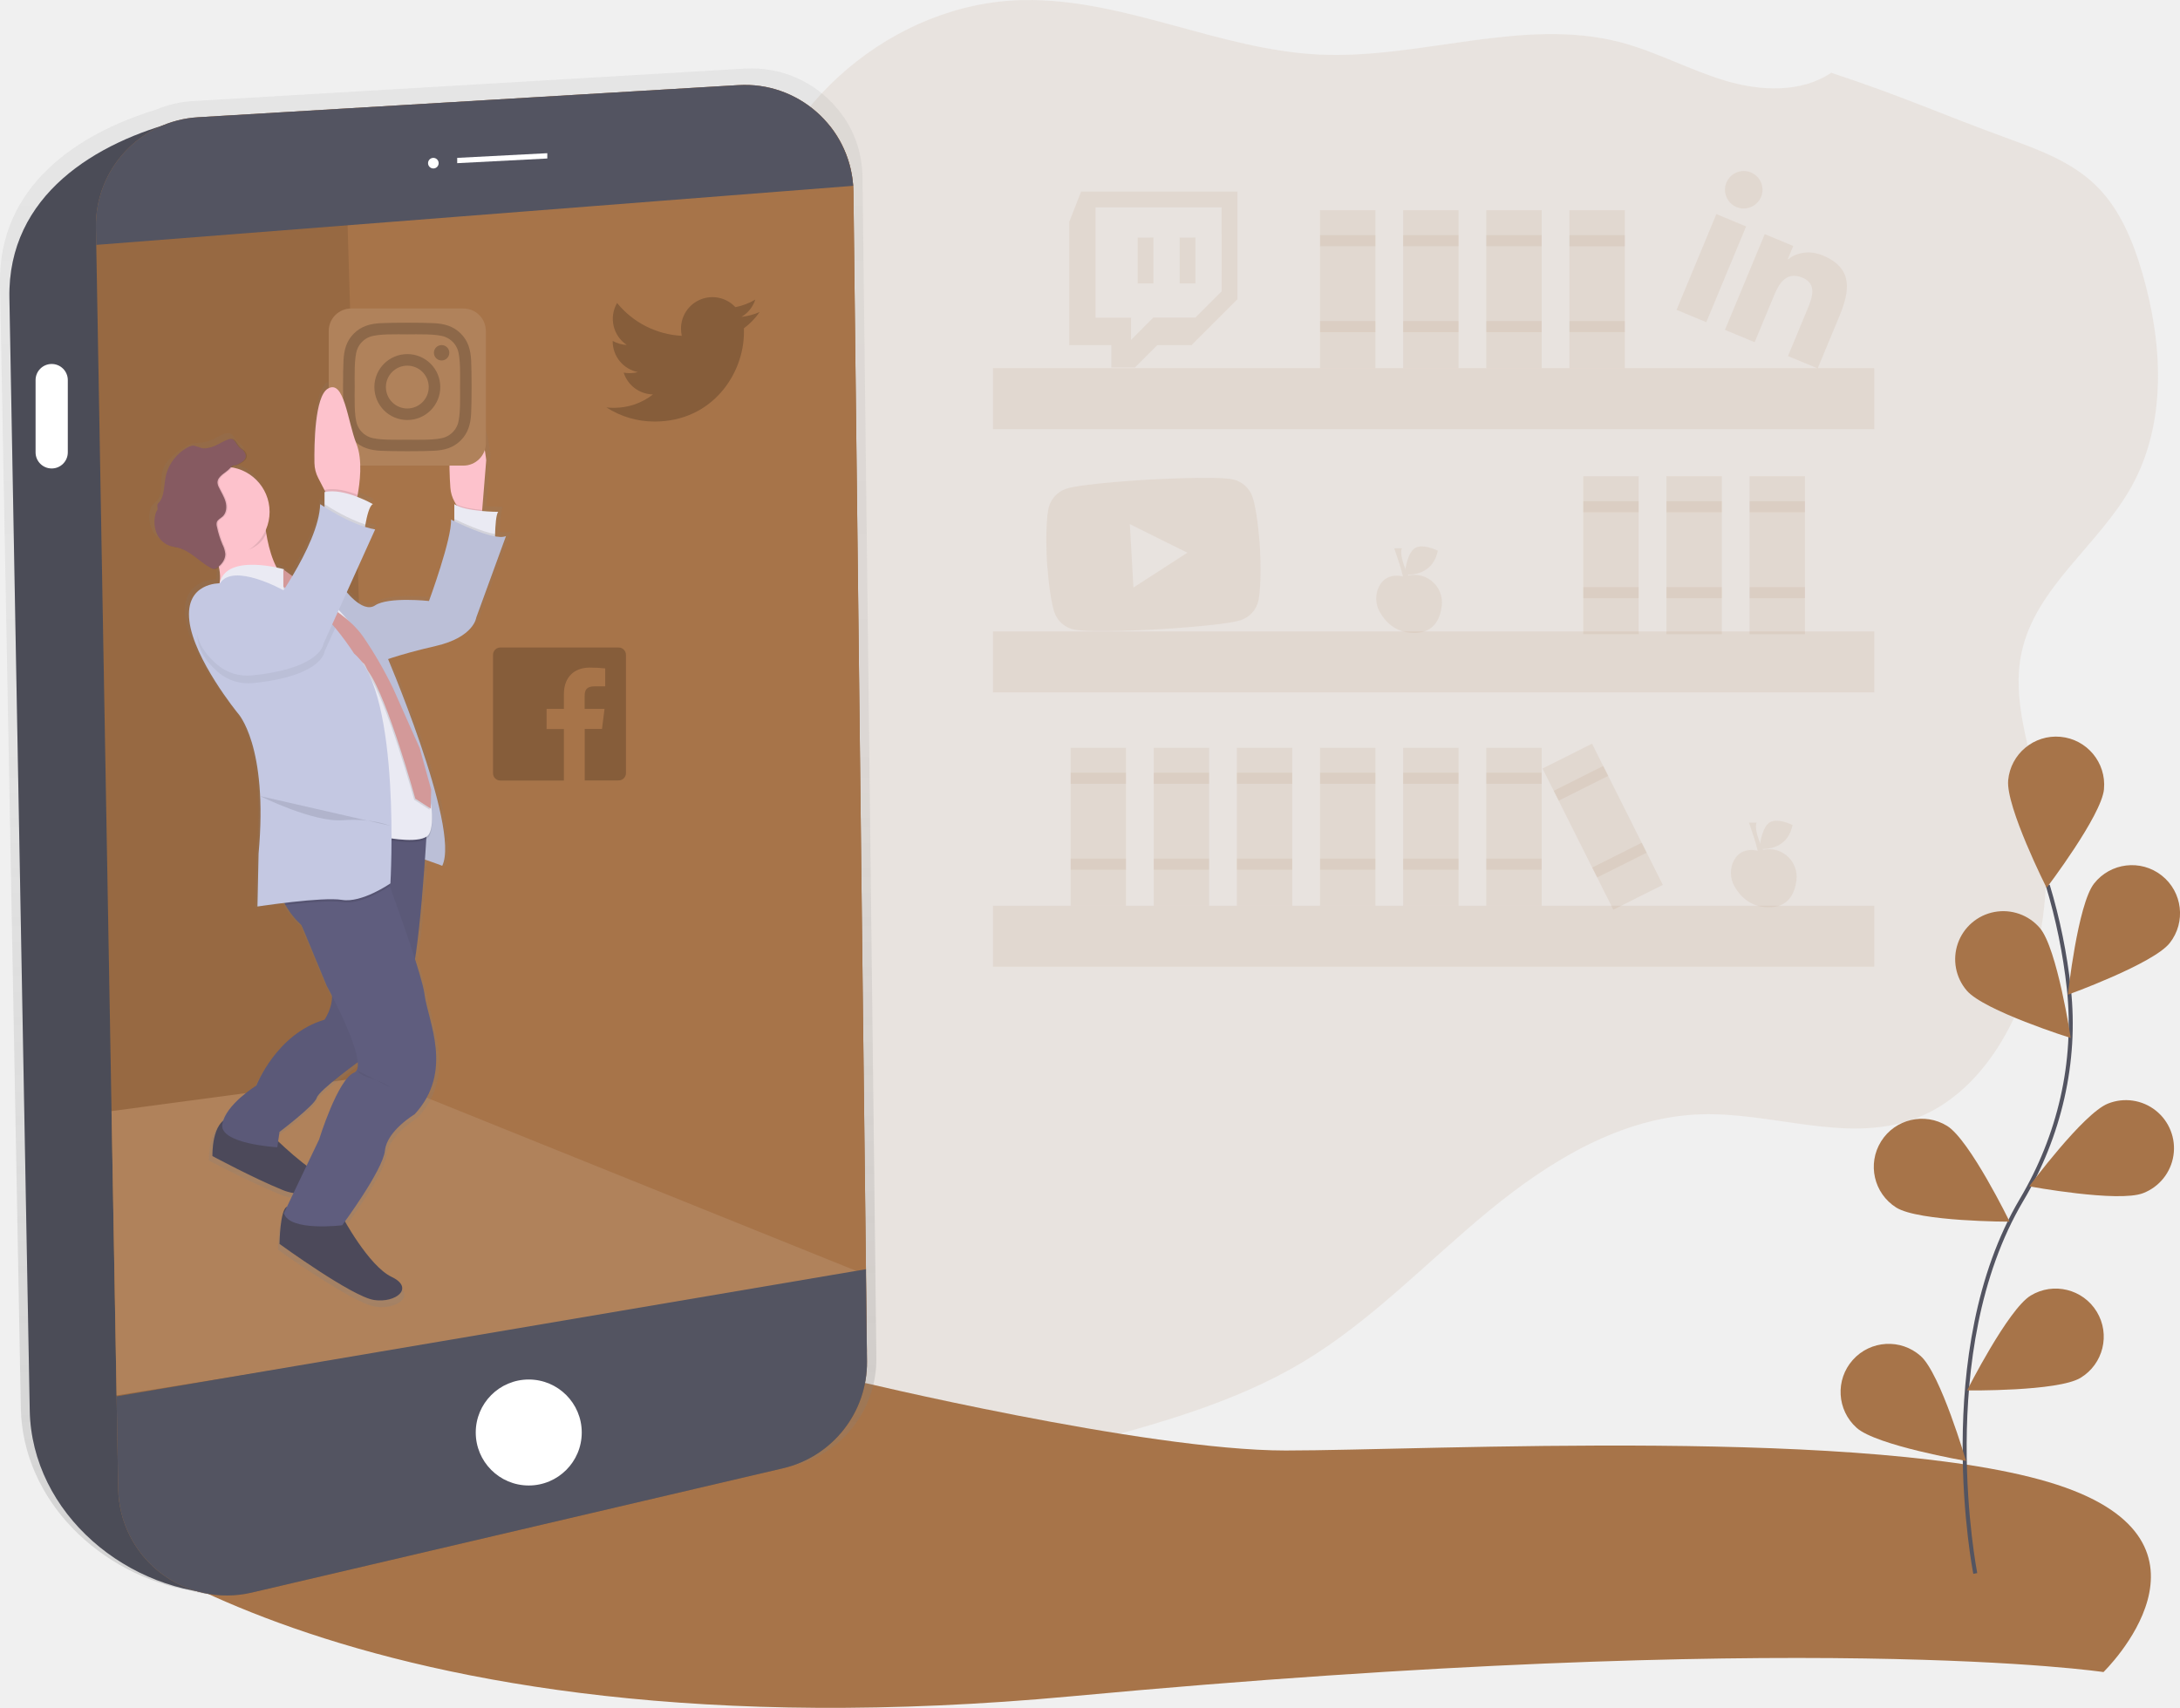
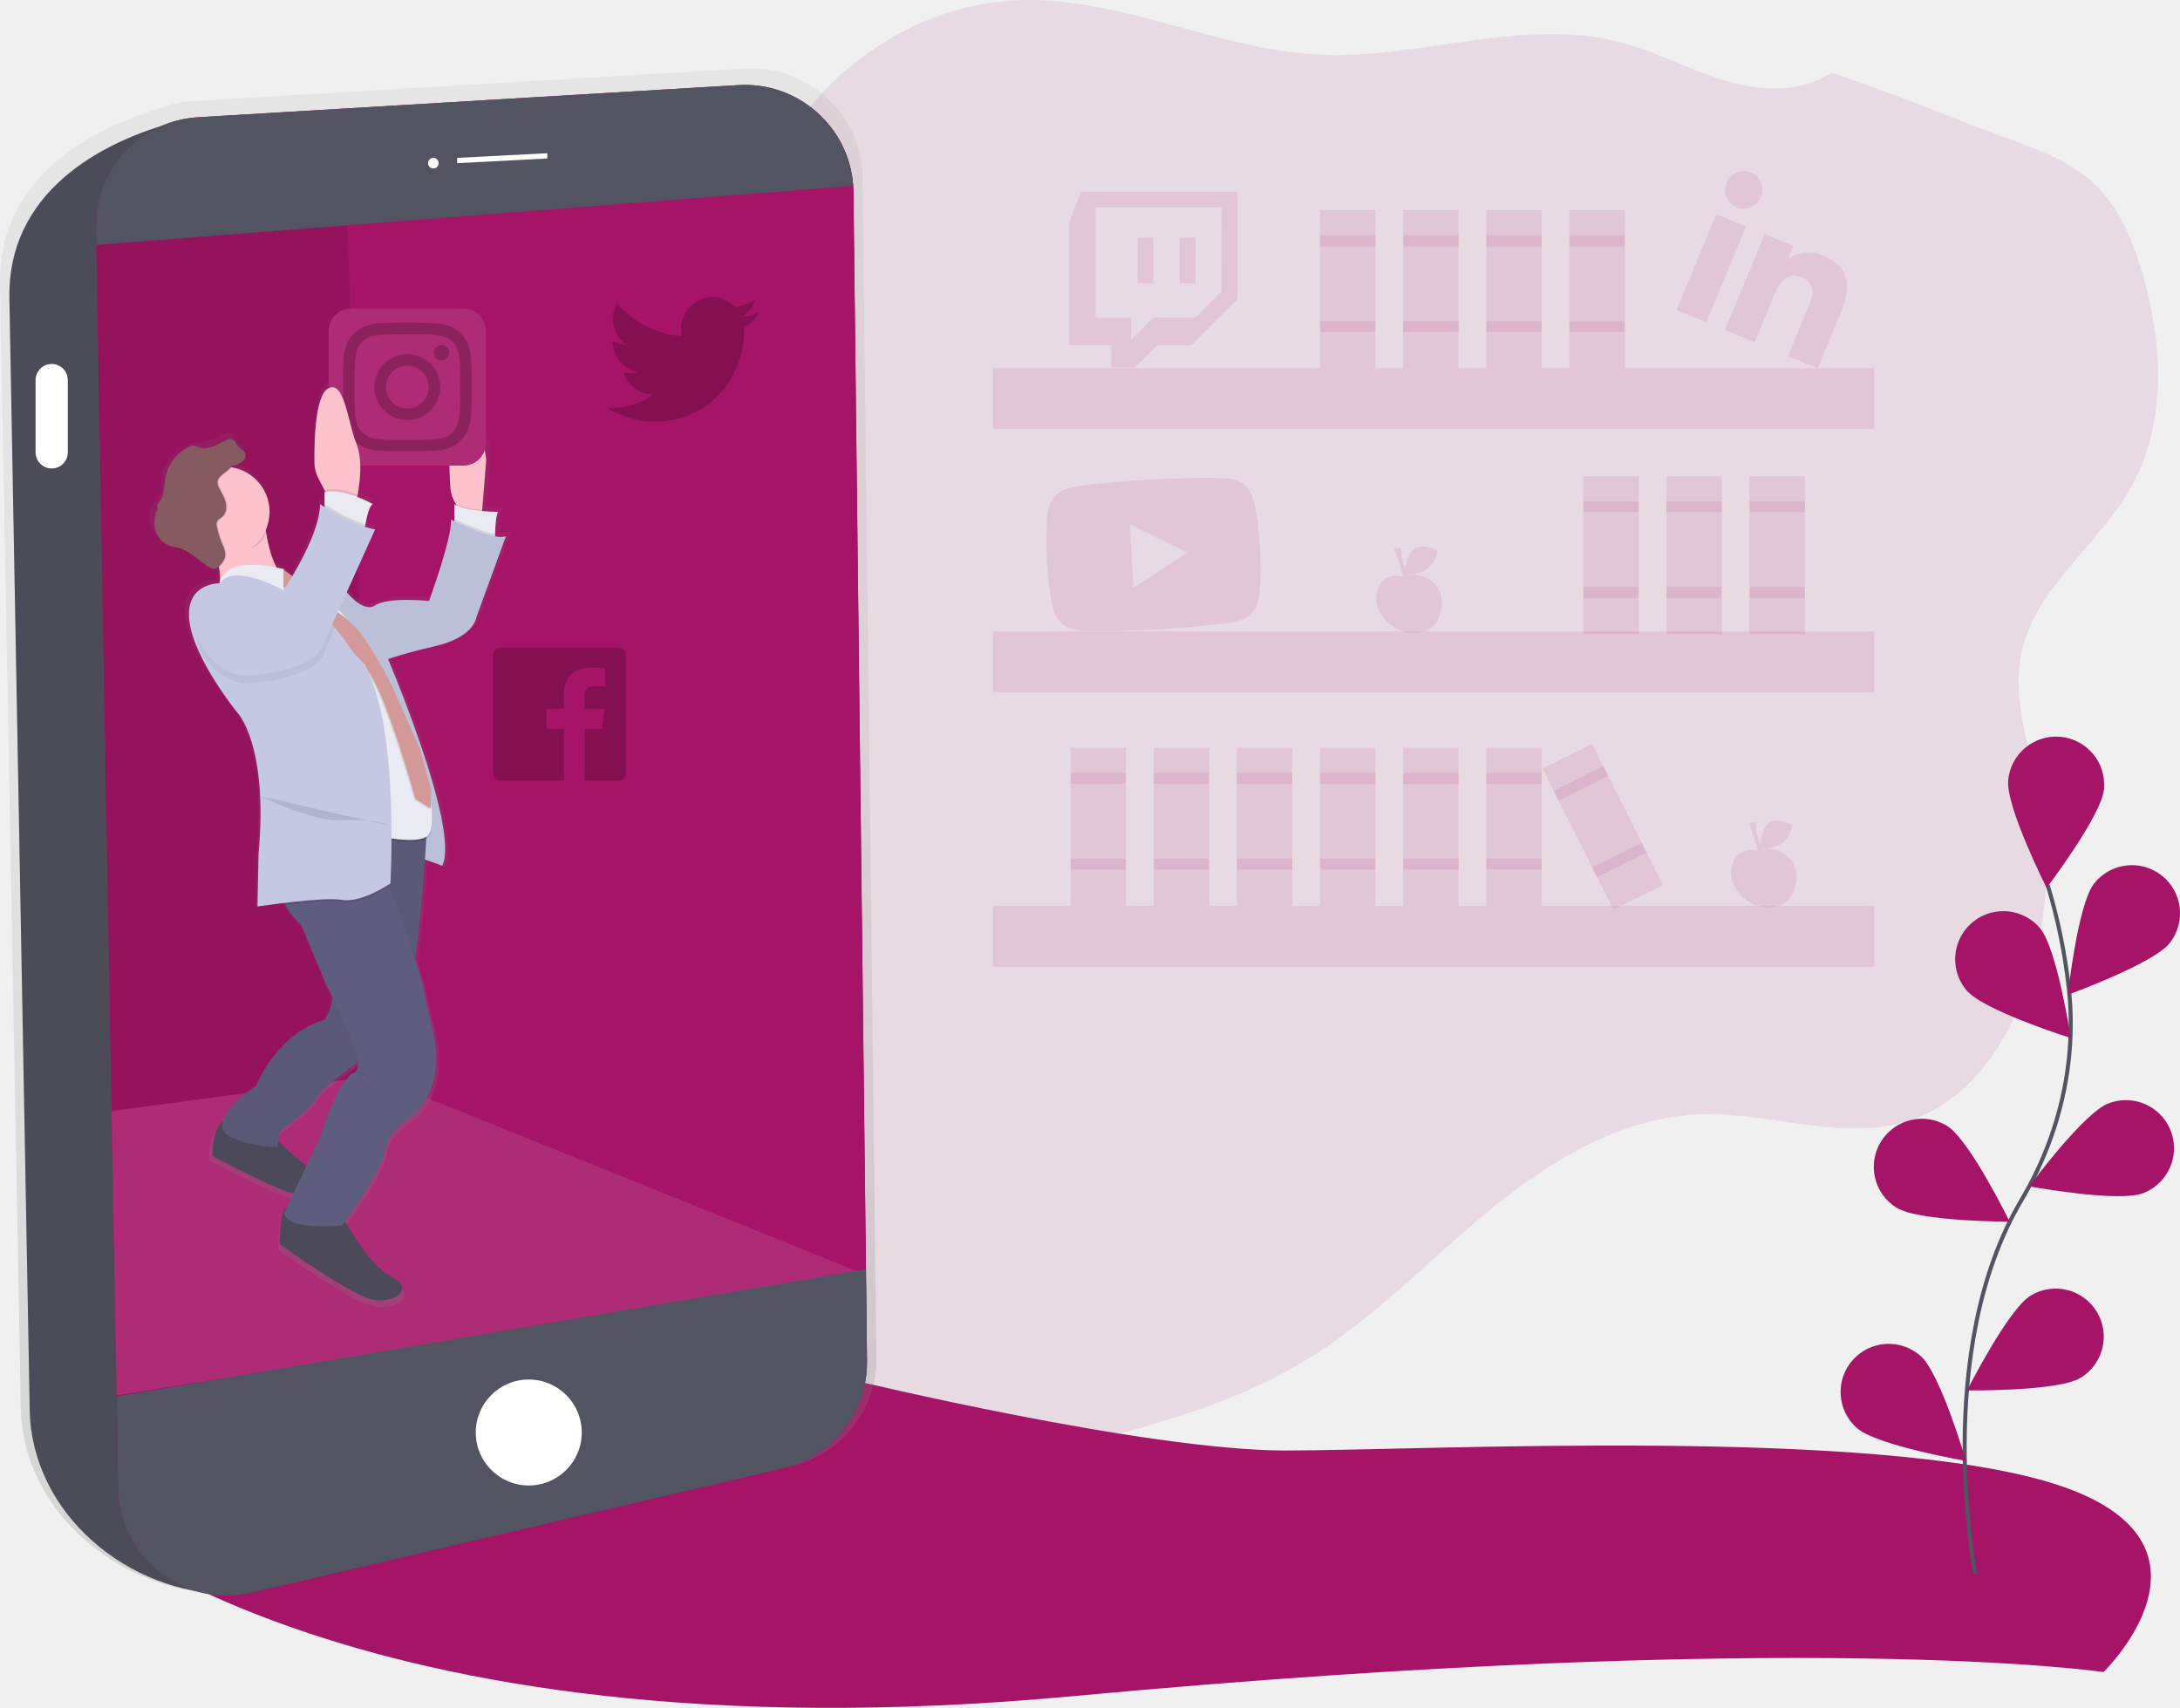
<svg xmlns="http://www.w3.org/2000/svg" xmlns:xlink="http://www.w3.org/1999/xlink" data-name="Layer 1" width="1082.19" height="847.94" viewBox="0 0 1082.19 847.94">
  <defs>
    <linearGradient id="a" x1="276.42" y1="818" x2="276.42" y2="60" gradientUnits="userSpaceOnUse">
      <stop offset="0" stop-color="gray" stop-opacity=".25" />
      <stop offset=".54" stop-color="gray" stop-opacity=".12" />
      <stop offset="1" stop-color="gray" stop-opacity=".1" />
    </linearGradient>
    <linearGradient id="b" x1="891.13" y1="675.02" x2="891.13" y2="214.93" gradientTransform="matrix(-1 0 0 1 1114 0)" xlink:href="#a" />
  </defs>
-   <path d="M909.2 36.16c37.27 12.37 51.62 19.46 88.51 32.93 15.11 5.52 30.64 11.41 42.27 22.52 12.21 11.67 18.87 27.95 23.58 44.17 10.1 34.82 12.19 74.1-5.42 105.79-16.11 29-47.49 49.78-54.54 82.18-5.2 23.89 4.26 48.17 8.9 72.17a184.8 184.8 0 01-6.35 93.79c-9.69 28.64-28.59 56.43-57.16 66.3-33.23 11.47-69.43-3.86-104.57-2.76-39.43 1.24-75.24 23.14-105.67 48.24s-57.89 54.24-91.65 74.55c-34.43 20.69-73.83 31.26-112.65 41.6-21.59 5.75-43.41 11.53-65.74 12.27-24.69.82-49.33-4.61-72.37-13.54-42.71-16.54-80.4-45.17-109.34-80.67-16.84-20.65-31.41-47.31-24.05-72.91 5.35-18.6 21-32 33-47.17 31.94-40.17 38.93-98.64 17.36-145.21-10.93-23.6-28.17-43.58-43.46-64.62s-29.13-44.43-31.5-70.33 9.64-54.65 33.65-64.64c29.45-12.24 71.25 3.84 90.26-21.78 7.2-9.71 8.12-22.5 10.32-34.38C384.29 51.68 444.1 1.12 508.1.02c49.92-.86 97 24.71 146.85 27.07 50.09 2.37 100.96-18.73 149.46-6.12 17.79 4.69 34.17 13.69 51.79 19s38 6.31 53.18-4.07" fill="#a77449" opacity=".1" />
-   <path fill="#a77449" opacity=".1" d="M492.93 182.79h437.49v30.27H492.93zm0 130.7h437.49v30.27H492.93zm0 136.2h437.49v30.27H492.93z" />
-   <path fill="#a77449" opacity=".1" d="M655.27 104.38h27.51v78.42h-27.51z" />
-   <path fill="#a77449" opacity=".1" d="M655.27 116.76h27.51v5.5h-27.51zm0 42.65h27.51v5.5h-27.51zm41.28-55.03h27.51v78.42h-27.51z" />
-   <path fill="#a77449" opacity=".1" d="M696.55 116.76h27.51v5.5h-27.51zm0 42.65h27.51v5.5h-27.51zm41.27-55.03h27.51v78.42h-27.51z" />
-   <path fill="#a77449" opacity=".1" d="M737.82 116.76h27.51v5.5h-27.51zm0 42.65h27.51v5.5h-27.51zm41.27-55.03h27.51v78.42h-27.51z" />
-   <path fill="#a77449" opacity=".1" d="M779.09 116.76h27.51v5.5h-27.51zm0 42.65h27.51v5.5h-27.51zm-13.365 222.142l24.591-12.331 35.15 70.101-24.591 12.33z" />
-   <path fill="#a77449" opacity=".1" d="M771.276 392.623l24.592-12.33 2.465 4.916-24.592 12.33zm19.118 38.117l24.592-12.331 2.465 4.916-24.592 12.33zm-4.424-194.29h27.51v78.42h-27.51z" />
-   <path fill="#a77449" opacity=".1" d="M785.97 248.83h27.51v5.5h-27.51zm0 42.65h27.51v5.5h-27.51zm41.27-55.03h27.51v78.42h-27.51z" />
-   <path fill="#a77449" opacity=".1" d="M827.24 248.83h27.51v5.5h-27.51zm0 42.65h27.51v5.5h-27.51zm41.27-55.03h27.51v78.42h-27.51z" />
-   <path fill="#a77449" opacity=".1" d="M868.51 248.83h27.51v5.5h-27.51zm0 42.65h27.51v5.5h-27.51zm-337.05 79.79h27.51v78.42h-27.51z" />
-   <path fill="#a77449" opacity=".1" d="M531.46 383.65h27.51v5.5h-27.51zm0 42.65h27.51v5.5h-27.51zm41.27-55.03h27.51v78.42h-27.51z" />
-   <path fill="#a77449" opacity=".1" d="M572.73 383.65h27.51v5.5h-27.51zm0 42.65h27.51v5.5h-27.51zM614 371.27h27.51v78.42H614z" />
-   <path fill="#a77449" opacity=".1" d="M614 383.65h27.51v5.5H614zm0 42.65h27.51v5.5H614zm41.27-55.03h27.51v78.42h-27.51z" />
-   <path fill="#a77449" opacity=".1" d="M655.27 383.65h27.51v5.5h-27.51zm0 42.65h27.51v5.5h-27.51zm41.28-55.03h27.51v78.42h-27.51z" />
-   <path fill="#a77449" opacity=".1" d="M696.55 383.65h27.51v5.5h-27.51zm0 42.65h27.51v5.5h-27.51zm41.27-55.03h27.51v78.42h-27.51z" />
-   <path fill="#a77449" opacity=".1" d="M737.82 383.65h27.51v5.5h-27.51zm0 42.65h27.51v5.5h-27.51z" />
-   <g opacity=".1" fill="#a77449">
+   <path d="M909.2 36.16c37.27 12.37 51.62 19.46 88.51 32.93 15.11 5.52 30.64 11.41 42.27 22.52 12.21 11.67 18.87 27.95 23.58 44.17 10.1 34.82 12.19 74.1-5.42 105.79-16.11 29-47.49 49.78-54.54 82.18-5.2 23.89 4.26 48.17 8.9 72.17a184.8 184.8 0 01-6.35 93.79c-9.69 28.64-28.59 56.43-57.16 66.3-33.23 11.47-69.43-3.86-104.57-2.76-39.43 1.24-75.24 23.14-105.67 48.24s-57.89 54.24-91.65 74.55c-34.43 20.69-73.83 31.26-112.65 41.6-21.59 5.75-43.41 11.53-65.74 12.27-24.69.82-49.33-4.61-72.37-13.54-42.71-16.54-80.4-45.17-109.34-80.67-16.84-20.65-31.41-47.31-24.05-72.91 5.35-18.6 21-32 33-47.17 31.94-40.17 38.93-98.64 17.36-145.21-10.93-23.6-28.17-43.58-43.46-64.62s-29.13-44.43-31.5-70.33 9.64-54.65 33.65-64.64c29.45-12.24 71.25 3.84 90.26-21.78 7.2-9.71 8.12-22.5 10.32-34.38C384.29 51.68 444.1 1.12 508.1.02c49.92-.86 97 24.71 146.85 27.07 50.09 2.37 100.96-18.73 149.46-6.12 17.79 4.69 34.17 13.69 51.79 19s38 6.31 53.18-4.07" fill="#a51467" opacity=".1" />
+   <path fill="#a51467" opacity=".1" d="M492.93 182.79h437.49v30.27H492.93zm0 130.7h437.49v30.27H492.93zm0 136.2h437.49v30.27H492.93z" />
+   <path fill="#a51467" opacity=".1" d="M655.27 104.38h27.51v78.42h-27.51z" />
+   <path fill="#a51467" opacity=".1" d="M655.27 116.76h27.51v5.5h-27.51zm0 42.65h27.51v5.5h-27.51zm41.28-55.03h27.51v78.42h-27.51z" />
+   <path fill="#a51467" opacity=".1" d="M696.55 116.76h27.51v5.5h-27.51zm0 42.65h27.51v5.5h-27.51zm41.27-55.03h27.51v78.42h-27.51z" />
+   <path fill="#a51467" opacity=".1" d="M737.82 116.76h27.51v5.5h-27.51zm0 42.65h27.51v5.5h-27.51zm41.27-55.03h27.51v78.42h-27.51z" />
+   <path fill="#a51467" opacity=".1" d="M779.09 116.76h27.51v5.5h-27.51zm0 42.65h27.51v5.5h-27.51zm-13.365 222.142l24.591-12.331 35.15 70.101-24.591 12.33z" />
+   <path fill="#a51467" opacity=".1" d="M771.276 392.623l24.592-12.33 2.465 4.916-24.592 12.33zm19.118 38.117l24.592-12.331 2.465 4.916-24.592 12.33zm-4.424-194.29h27.51v78.42h-27.51z" />
+   <path fill="#a51467" opacity=".1" d="M785.97 248.83h27.51v5.5h-27.51zm0 42.65h27.51v5.5h-27.51zm41.27-55.03h27.51v78.42h-27.51z" />
+   <path fill="#a51467" opacity=".1" d="M827.24 248.83h27.51v5.5h-27.51zm0 42.65h27.51v5.5h-27.51zm41.27-55.03h27.51v78.42h-27.51z" />
+   <path fill="#a51467" opacity=".1" d="M868.51 248.83h27.51v5.5h-27.51zm0 42.65h27.51v5.5h-27.51zm-337.05 79.79h27.51v78.42h-27.51z" />
+   <path fill="#a51467" opacity=".1" d="M531.46 383.65h27.51v5.5h-27.51zm0 42.65h27.51v5.5h-27.51zm41.27-55.03h27.51v78.42h-27.51z" />
+   <path fill="#a51467" opacity=".1" d="M572.73 383.65h27.51v5.5h-27.51zm0 42.65h27.51v5.5h-27.51zM614 371.27h27.51v78.42H614z" />
+   <path fill="#a51467" opacity=".1" d="M614 383.65h27.51v5.5H614zm0 42.65h27.51v5.5H614zm41.27-55.03h27.51v78.42h-27.51z" />
+   <path fill="#a51467" opacity=".1" d="M655.27 383.65h27.51v5.5h-27.51zm0 42.65h27.51v5.5h-27.51zm41.28-55.03h27.51v78.42h-27.51z" />
+   <path fill="#a51467" opacity=".1" d="M696.55 383.65h27.51v5.5h-27.51zm0 42.65h27.51v5.5h-27.51zm41.27-55.03h27.51v78.42h-27.51z" />
+   <path fill="#a51467" opacity=".1" d="M737.82 383.65h27.51v5.5h-27.51zm0 42.65h27.51v5.5h-27.51z" />
+   <g opacity=".1" fill="#a51467">
    <path d="M697.1 286.36s-8.34-2.83-12.36 4.52a13.41 13.41 0 00.18 12.91c2.64 4.77 8.07 11 18.37 10.41 8.73-.47 11.64-7.13 12.43-13.33a13.7 13.7 0 00-18.19-14.66z" />
    <path d="M686.66 304.45a13.41 13.41 0 01-.18-12.91c4-7.35 12.36-4.52 12.36-4.52l.43-.15a13.57 13.57 0 019.8.22 13.58 13.58 0 00-11.57-1.1l-.43.15s-8.34-2.83-12.36 4.52a13.41 13.41 0 00.18 12.91 20 20 0 009.43 8.93 20.68 20.68 0 01-7.66-8.05z" opacity=".1" />
    <path d="M692.77 289.89s3.09 2.43 10.61 0" opacity=".2" />
    <path d="M692.1 272.22s5.3 14.36 4.86 18.12l4.2-.44s-7.07-12.59-5.3-17.68z" />
    <path d="M692.1 272.22s5.3 14.36 4.86 18.12l4.2-.44s-7.07-12.59-5.3-17.68z" opacity=".2" />
    <path d="M713.75 273.42s-8.35-4.27-12.08-.74-4.31 12.54-4.31 12.54 13.61 1.87 16.39-11.8z" />
    <path d="M713.75 273.42s-8.35-4.27-12.08-.74-4.31 12.54-4.31 12.54 13.61 1.87 16.39-11.8z" opacity=".1" />
    <path d="M697.36 285.22s2.19-10.46 16.39-11.8" />
  </g>
-   <g opacity=".1" fill="#a77449">
+   <g opacity=".1" fill="#a51467">
    <path d="M873.17 422.56s-8.34-2.83-12.36 4.52a13.41 13.41 0 00.18 12.91c2.64 4.77 8.07 11 18.37 10.41 8.73-.47 11.64-7.13 12.43-13.33a13.7 13.7 0 00-18.19-14.66z" />
    <path d="M862.76 440.65a13.41 13.41 0 01-.18-12.91c4-7.35 12.36-4.52 12.36-4.52l.43-.15a13.57 13.57 0 019.8.22 13.58 13.58 0 00-11.57-1.1l-.43.15s-8.34-2.83-12.36 4.52a13.41 13.41 0 00.18 12.91 20 20 0 009.43 8.93 20.68 20.68 0 01-7.66-8.05z" opacity=".1" />
    <path d="M868.86 426.09s3.09 2.43 10.61 0" opacity=".2" />
    <path d="M868.2 408.42s5.3 14.36 4.86 18.12l4.2-.44s-7.07-12.59-5.3-17.68z" />
    <path d="M868.2 408.42s5.3 14.36 4.86 18.12l4.2-.44s-7.07-12.59-5.3-17.68z" opacity=".2" />
    <path d="M889.84 409.62s-8.35-4.27-12.08-.74-4.31 12.54-4.31 12.54 13.65 1.87 16.39-11.8z" />
    <path d="M889.84 409.62s-8.35-4.27-12.08-.74-4.31 12.54-4.31 12.54 13.65 1.87 16.39-11.8z" opacity=".1" />
    <path d="M873.46 421.41s2.19-10.46 16.39-11.8" />
  </g>
-   <path d="M33.66 748.97S166.2 876.16 532.2 842.16s512-12 512-12 66-64-23-93-313-17-383-17-215-35-215-35z" fill="#a77449" />
+   <path d="M33.66 748.97S166.2 876.16 532.2 842.16s512-12 512-12 66-64-23-93-313-17-383-17-215-35-215-35z" fill="#a51467" />
  <path d="M980.56 781.21s-21.72-110.07 23-185.51c18.77-31.66 27.41-68.35 23.45-104.94a285.89 285.89 0 00-10.46-51.23" fill="none" stroke="#535461" stroke-miterlimit="10" stroke-width="2" />
-   <path d="M1044.46 391.82c-1.21 13.13-28.49 49-28.49 49s-20.28-40.27-19.08-53.41a23.88 23.88 0 1147.56 4.37zm32.64 76.37c-8.15 10.37-50.57 25.68-50.57 25.68s4.86-44.83 13-55.2a23.89 23.89 0 1137.57 29.52zm-13.15 124.17c-12.27 4.84-56.61-3.36-56.61-3.36s26.83-36.24 39.1-41.08a23.883 23.883 0 1117.51 44.44zm-31.1 91.71c-11.28 6.84-56.37 6.26-56.37 6.26s20.32-40.26 31.59-47.1a23.882 23.882 0 0124.77 40.84zm-56.5-192.24c8.58 10 51.6 23.53 51.6 23.53s-6.74-44.59-15.32-54.6a23.883 23.883 0 10-36.28 31.07zm-35 107.72c11.18 7 56.28 7 56.28 7s-19.78-40.53-31-47.52a23.882 23.882 0 00-25.32 40.5zm-19.66 109.37c9.84 8.78 54.28 16.42 54.28 16.42s-12.64-43.28-22.49-52.07a23.882 23.882 0 10-31.8 35.64z" fill="#a77449" />
-   <path d="M847.04 159.97l-14.77-6.14 19.76-47.55 14.77 6.14zm15.06-57.14a9.31 9.31 0 1112.14-5.08 9.34 9.34 0 01-12.14 5.08zm40.21 80.08l-14.74-6.12 9.62-23.15c2.29-5.52 5.12-12.64-2.45-15.78s-11.35 2.31-13.92 8.51l-9.78 23.54-14.75-6.13 19.76-47.55 14.16 5.89-2.7 6.49.21.09c3.52-2.92 10-4.86 17.16-1.87 14.94 6.21 13.6 17.19 8.29 30l-10.85 26.12zm-365.63-87.8l-5.87 15v61.28h20.86v11.07h11.74l11.07-11.07h17l22.81-22.81V95.11zm69.76 49.54l-13 13h-20.91l-11.07 11.12V157.7h-17.61v-54.73h62.58zm-13-26.73v22.79h-7.82v-22.74zm-20.86 0v22.79h-7.82v-22.74z" fill="#a77449" opacity=".1" />
+   <path d="M1044.46 391.82c-1.21 13.13-28.49 49-28.49 49s-20.28-40.27-19.08-53.41a23.88 23.88 0 1147.56 4.37zm32.64 76.37c-8.15 10.37-50.57 25.68-50.57 25.68s4.86-44.83 13-55.2a23.89 23.89 0 1137.57 29.52zm-13.15 124.17c-12.27 4.84-56.61-3.36-56.61-3.36s26.83-36.24 39.1-41.08a23.883 23.883 0 1117.51 44.44zm-31.1 91.71c-11.28 6.84-56.37 6.26-56.37 6.26s20.32-40.26 31.59-47.1a23.882 23.882 0 0124.77 40.84zm-56.5-192.24c8.58 10 51.6 23.53 51.6 23.53s-6.74-44.59-15.32-54.6a23.883 23.883 0 10-36.28 31.07zm-35 107.72c11.18 7 56.28 7 56.28 7s-19.78-40.53-31-47.52a23.882 23.882 0 00-25.32 40.5zm-19.66 109.37c9.84 8.78 54.28 16.42 54.28 16.42s-12.64-43.28-22.49-52.07a23.882 23.882 0 10-31.8 35.64z" fill="#a51467" />
+   <path d="M847.04 159.97l-14.77-6.14 19.76-47.55 14.77 6.14zm15.06-57.14a9.31 9.31 0 1112.14-5.08 9.34 9.34 0 01-12.14 5.08zm40.21 80.08l-14.74-6.12 9.62-23.15c2.29-5.52 5.12-12.64-2.45-15.78s-11.35 2.31-13.92 8.51l-9.78 23.54-14.75-6.13 19.76-47.55 14.16 5.89-2.7 6.49.21.09c3.52-2.92 10-4.86 17.16-1.87 14.94 6.21 13.6 17.19 8.29 30l-10.85 26.12zm-365.63-87.8l-5.87 15v61.28h20.86v11.07h11.74l11.07-11.07h17l22.81-22.81V95.11zm69.76 49.54l-13 13h-20.91l-11.07 11.12V157.7h-17.61v-54.73h62.58zm-13-26.73v22.79h-7.82v-22.74zm-20.86 0v22.79h-7.82v-22.74z" fill="#a51467" opacity=".1" />
  <path d="M493.89 695.71l-.47-40.27v-1.18l-6.35-540.39c0-.66 0-1.31-.06-2a53.87 53.87 0 00-2.15-12.74c-.1-.33-.19-.65-.29-1s-.2-.61-.31-.92-.26-.77-.4-1.15-.21-.55-.31-.83-.31-.8-.47-1.2l-.33-.78c-.17-.41-.35-.81-.53-1.21l-.35-.74q-.29-.6-.59-1.2l-.37-.72q-.31-.59-.64-1.18l-.39-.7c-.23-.39-.46-.78-.69-1.16l-.41-.67c-.25-.39-.5-.78-.76-1.16l-.42-.51c-.28-.41-.57-.81-.86-1.21l-.37-.51q-.63-.85-1.3-1.67a55.29 55.29 0 00-46.39-20.51l-274 16.12a55.49 55.49 0 00-18.42 4.29C96.48 92.68 58 119.1 58.92 166.86L69.23 725c.85 46.12 39.53 83 84.46 90.81a55.35 55.35 0 0028.09.75l269.61-62.4a54.65 54.65 0 0042.55-53.71z" transform="translate(-58.9 -26.03)" fill="url(#a)" />
  <path d="M4.67 147.9l10.09 552.23c.94 51.45 48.94 91.34 99.71 91.34L91.76 59.3l-2 .51C47.75 70.42 3.74 96.83 4.67 147.9z" fill="#535461" />
  <path d="M4.67 147.9l10.09 552.23c.94 51.45 48.94 91.34 99.71 91.34L91.76 59.3l-2 .51C47.75 70.42 3.74 96.83 4.67 147.9z" opacity=".1" />
-   <path d="M430.39 675.84a54 54 0 01-41.64 53.13L124.9 790.72a53.93 53.93 0 01-66.22-51.56l-.8-45.88v-.46l-2.5-141.19-7.59-430.05-.16-8.59a53.94 53.94 0 0150.73-54.78l268.17-15.95a53.89 53.89 0 0157 50c.09 1.05.13 2.13.14 3.21l6.21 534.69v2.76l.45 38.25z" fill="#a77449" />
+   <path d="M430.39 675.84a54 54 0 01-41.64 53.13L124.9 790.72a53.93 53.93 0 01-66.22-51.56l-.8-45.88v-.46l-2.5-141.19-7.59-430.05-.16-8.59a53.94 53.94 0 0150.73-54.78l268.17-15.95a53.89 53.89 0 0157 50c.09 1.05.13 2.13.14 3.21l6.21 534.69v2.76l.45 38.25z" fill="#a51467" />
  <path d="M430.39 675.84a54 54 0 01-41.64 53.13L124.9 790.72a53.93 53.93 0 01-66.22-51.56l-.8-45.88v-.46l-2.5-141.19-7.59-430.05-.16-8.59a53.94 53.94 0 0150.73-54.78l268.17-15.95a53.89 53.89 0 0157 50c.09 1.05.13 2.13.14 3.21l6.21 534.69v2.76l.45 38.25z" opacity=".1" />
-   <path d="M430.34 671.17L190.1 696.74l-18.4-613.1L411.92 62.5a53.65 53.65 0 0111.74 33z" fill="#a77449" />
-   <path fill="#a77449" d="M429.89 632.92l-372.02 59.9-2.5-141.18 129.87-17.37 244.65 98.65z" />
+   <path d="M430.34 671.17L190.1 696.74l-18.4-613.1L411.92 62.5a53.65 53.65 0 0111.74 33z" fill="#a51467" />
+   <path fill="#a51467" d="M429.89 632.92l-372.02 59.9-2.5-141.18 129.87-17.37 244.65 98.65z" />
  <path fill="#fff" opacity=".1" d="M429.89 632.92l-372.02 59.9-2.5-141.18 129.87-17.37 244.65 98.65z" />
  <path d="M430.39 675.84a54 54 0 01-41.64 53.13L124.9 790.72a53.93 53.93 0 01-66.22-51.56l-.8-45.88 372-63.13v2.76l.45 38.25zm-6.88-583.58L47.78 121.58l-.16-8.59a53.94 53.94 0 0150.73-54.78l268.18-15.95a53.89 53.89 0 0157 50z" fill="#535461" />
  <circle cx="262.48" cy="711.22" r="26.31" fill="#fff" />
  <path fill="#fff" d="M271.69 78.69l-44.73 2.32v-2.63l44.73-2.32v2.63z" />
  <rect x="17.66" y="180.71" width="16" height="51.88" rx="8" ry="8" fill="#fff" />
  <circle cx="215.12" cy="81.01" r="2.63" fill="#fff" />
  <path d="M134.24 288.67a11.36 11.36 0 006.7 6.25c1.33.43 2.73.58 4.08.91 6.45 1.61 11 7.19 16.9 10.27a3.25 3.25 0 001.56.48h.2a1.92 1.92 0 00.37 0 3.13 3.13 0 001.65-.69l.26-.2a19.78 19.78 0 01.29 8c-2.34 0-17.49.93-15.42 18.83 2.25 19.38 24.72 46.52 24.72 46.52s15.73 16.06 10.67 70.89l-.56 26.58s6-.91 13.75-1.82q.27.53.55 1a41.39 41.39 0 008.3 10.26l12.79 30.39s1.1 2 2.72 5.1c.15 6.44-3.85 12.07-3.85 12.07-24.72 7.2-34.83 33.23-34.83 33.23s-14 8.36-17 17.67c-5.89 4.77-5.49 17.78-5.49 17.78s20.79 11.08 36 17.17a25 25 0 005.47 1.5l-3.38 7c-3.52 1.27-3.78 18.67-3.78 18.67s37.08 26.58 48.31 28.25 20.79-6.09 9-11.63c-9.5-4.46-20.1-21.5-23.86-28 4.7-6.45 19.54-27.35 20.49-35.73C252 589.5 266 581.19 266 581.19c20.22-21.6 6.74-47.08 5.06-60.37 0-.25-.07-.53-.12-.83a145.4 145.4 0 00-4.75-17c2.21-13.94 4-35.71 5-50.08 4.46 1.44 8.83 3.13 8.83 3.13 8.2-16.65-19.66-85.2-27.68-104.2 4.68-1.55 12.74-4 24.31-6.56 19.66-4.43 20.79-14.4 20.79-14.4l15.17-41c-1.29.58-3.27.55-5.59.15v-1.11c.12-3.89.49-10.1 1.63-11.23 0 0-3.73 0-8.26-.4v-.55l2-25.07s-2.81-27.69-12.36-23.82c-7.67 3.11-6.64 28-5.94 37.69a16.81 16.81 0 002.13 7l.64 1.14.44.78a9.44 9.44 0 01-1.21-.69v8.58c-1.06-.51-1.69-.82-1.69-.82.56 9.42-11.24 41-11.24 41s-20.79-2.22-27.53 2.22c-4.94 3.25-11.4-3-14.49-6.61l14.49-31.6a41.43 41.43 0 01-5.17-1.26c.06-.38.14-.79.21-1.21.74-4 2.06-9.56 3.84-10.26a63 63 0 00-8-3.66c.06-.32.13-.66.21-1 1.05-5.54 2.7-17.51-.65-25.77-4.49-11.08-6.18-32.68-14.61-27.69-6.69 4-7 27.79-6.85 37.46a16.61 16.61 0 001.92 7.51l3.25 6.15.45.85-.45.08v7.57c-1.42-.9-2.25-1.47-2.25-1.47-.28 10.65-7.33 24.84-14.22 36.26l-3.5-2.52-.86-.62a2.14 2.14 0 010-.33s-1.44-.41-3.72-.87c-2.83-5.37-4.41-11.85-5.29-17.23-.09-.56-.17-1.11-.25-1.64a22.35 22.35 0 002-9.17 22.81 22.81 0 00-19.26-22.4c.69-.77 1-1 1.2-1h.15a4.17 4.17 0 002.54-.68c1.78-.87 3.79-2.16 3.78-4.11 0-1.43-1.14-2.61-2.34-3.42-2.9-1.94-3-5.29-5.68-5a3.58 3.58 0 00-1.53.2c-2.47.81-4.62 2.36-7 3.34a16.64 16.64 0 01-5.28 1.2 21.85 21.85 0 00-3.46.27 10.16 10.16 0 00-2.61 1.06c-5.08 2.77-10.93 7-12.56 12.47-1.53 5.14.59 11.81-3.35 15.51a14.5 14.5 0 00-2 1.89 6.56 6.56 0 00-1 2.52 15.11 15.11 0 00.95 9.1zM237 555c.21 2.65-.29 4.53-1.84 5.14-8.43 3.32-18 33.78-18 33.78l-6.39 13.19a170 170 0 01-14.53-12.29l.69-4.77s18-13.29 19.1-17.17c.89-3.13 15.42-13.88 20.97-17.88z" transform="translate(-58.9 -26.03)" fill="url(#b)" />
  <path d="M190.6 322.34s38.2 88.42 28.93 107.52c0 0-15.28-6-17.47-4.91s-24-114.07-24-114.07z" fill="#c4c8e2" />
  <path d="M190.6 322.34s38.2 88.42 28.93 107.52c0 0-15.28-6-17.47-4.91s-24-114.07-24-114.07z" opacity=".05" />
  <path d="M169.86 603.97s13.1 24.56 24.56 30 2.18 13.1-8.73 11.46-46.94-27.84-46.94-27.84.25-17.15 3.67-18.4 27.44 4.78 27.44 4.78zm-34.39-39.85s18.56 18.56 26.74 20.19-7.1 12.55-21.83 6.55-34.93-16.89-34.93-16.89-.55-17.47 8.73-19.1 21.29 9.25 21.29 9.25z" fill="#4c495a" />
  <path d="M211.88 412.39s-3.78 66.58-8.78 75.87-23.47 37.66-23.47 37.66-21.29 15.28-22.38 19.1-18.5 16.95-18.5 16.95l-1.09 7.64s-28.93-1.64-27.29-11.46 16.92-19.18 16.92-19.18 9.81-25.61 33.81-32.7c0 0 7.64-10.92 1.09-19.65 0 0-16.37-40.93-25.65-45.85s3.82-33.29 3.82-33.29z" fill="#5f5d7e" />
  <path d="M211.88 412.39s-3.78 66.58-8.78 75.87-23.47 37.66-23.47 37.66-21.29 15.28-22.38 19.1-18.5 16.95-18.5 16.95l-1.09 7.64s-28.93-1.64-27.29-11.46 16.92-19.18 16.92-19.18 9.81-25.61 33.81-32.7c0 0 7.64-10.92 1.09-19.65 0 0-16.37-40.93-25.65-45.85s3.82-33.29 3.82-33.29z" opacity=".05" />
  <path d="M158.4 565.76l-17.47 36.57c2.73 9.28 28.93 6 28.93 6s20.24-27.29 21.24-37.11 14.74-18 14.74-18c19.65-21.29 6.55-46.39 4.91-59.49 0-.25-.07-.52-.12-.81-1.45-8.78-10.28-34.06-17.15-53-4.63-12.75-8.38-22.62-8.38-22.62s-36.57 1.64-44.21 14.74c-3.5 6-1.93 12.24.79 17.25a40.65 40.65 0 008.07 10.11l12.43 30s21.83 39.84 13.64 43.12-17.42 33.24-17.42 33.24z" fill="#5f5d7e" />
  <path d="M223.57 242.14a16.74 16.74 0 002.07 6.95l.62 1.12 3.08 5.55h9.82l.21-2.58 2-24.71s-2.73-27.29-12-23.47c-7.47 3.06-6.48 27.58-5.8 37.14z" fill="#fdc2cc" />
  <path d="M226.27 250.21l3.08 5.55h9.82l.21-2.58c-4.57-.41-10.02-1.21-13.11-2.97z" opacity=".1" />
  <path d="M225.53 250.3v12.55l20.19 5.46s0-1.3.05-3.13c.11-3.83.47-10 1.58-11.06.01 0-16.37 0-21.82-3.82z" fill="#eaeaf3" />
  <path d="M225.53 257.66v5.19l20.19 5.46s0-1.3.05-3.13c-6.67-1.21-16.42-5.67-20.24-7.52z" opacity=".1" />
  <path d="M107.74 278.37c4 11.51-1.2 16.68-1.2 16.68s49.12 3.27 37.11-5.46c-7-5.1-10.12-16.35-11.48-24.82a84.65 84.65 0 01-1.07-10.65s-39.25-.58-31.11 10.37a52.55 52.55 0 017.75 13.88z" fill="#fdc2cc" />
  <path d="M100 264.49c4 5.38 5.31 6.17 6.65 10.06a21.94 21.94 0 003.72.31c9.36 0 18.47-1.93 21.81-10.09a84.65 84.65 0 01-1.08-10.65s-39.25-.58-31.1 10.37z" opacity=".1" />
  <circle cx="111.45" cy="254.12" r="22.38" fill="#fdc2cc" />
  <path d="M223.89 257.97s21.29 10.92 27.29 8.19l-14.74 40.39s-1.09 9.82-20.19 14.19-28.38 8.19-28.38 8.19l-35.48-42 18 4.91s9.28 13.1 15.83 8.73 26.74-2.18 26.74-2.18 11.48-31.17 10.93-40.42z" fill="#c4c8e2" />
  <path d="M223.89 257.97s21.29 10.92 27.29 8.19l-14.74 40.39s-1.09 9.82-20.19 14.19-28.38 8.19-28.38 8.19l-35.48-42 18 4.91s9.28 13.1 15.83 8.73 26.74-2.18 26.74-2.18 11.48-31.17 10.93-40.42z" opacity=".05" />
  <path d="M140.93 283.7s-28.85-8.25-31.89 7.08c0 0 13.33-6.5 32.44 5 1.43.86 2.83 1.78 4.2 2.74 16.81 11.78 28.55 30 33.27 50.71l12.15 53.41 1.13 14.33s17.47 3.45 20.74-1.72 1.09-22.41-3.82-28.15-12.55-30.43-12.55-30.43l-4.78-14.33a95.85 95.85 0 00-18.72-32.78l-1.15-1.39a71.66 71.66 0 00-26.61-19.9c-2.77-1.23-4.79-2.76-4.41-4.57z" opacity=".1" />
  <path d="M140.93 282.61s-28.85-8.25-31.89 7.08c0 0 13.33-6.5 32.44 5 1.43.86 2.83 1.78 4.2 2.74 16.81 11.78 28.55 30 33.27 50.71l12.15 53.4 1.09 14.36s17.47 3.45 20.74-1.72 1.09-22.41-3.82-28.15-12.55-30.45-12.55-30.45l-4.78-14.33a95.85 95.85 0 00-18.68-32.79l-1.15-1.39a71.66 71.66 0 00-26.61-19.9c-2.77-1.2-4.79-2.75-4.41-4.56z" fill="#eaeaf3" />
  <path d="M213.49 392.63l-.24 9.4-7.64-4.91s-13.61-49.53-23.2-63c-1.13-1.59-1.68-4-2.73-4.37l-39-37.66v-8.73s19.92 14.74 21.56 17.47c.7 1.16 11.16 6.88 17.47 15.83a197.85 197.85 0 0115 25.92l13.08 29.39z" opacity=".1" />
  <path d="M140.66 282.77v8.46l39.57 37.93c1.05.4 1.6 2.78 2.73 4.37 9.59 13.51 23.2 63 23.2 63l7.64 4.91.24-9.4-5.7-20.62-13.1-29.45a197.8 197.8 0 00-15-25.92c-6.3-9-16.77-14.67-17.47-15.83-1.41-2.35-16.8-13.62-21-16.69z" fill="#d39999" />
-   <rect x="163.19" y="153.16" width="78" height="78" rx="11.17" ry="11.17" fill="#a77449" />
+   <rect x="163.19" y="153.16" width="78" height="78" rx="11.17" ry="11.17" fill="#a51467" />
  <rect x="163.19" y="153.16" width="78" height="78" rx="11.17" ry="11.17" fill="#fff" opacity=".1" />
  <path d="M202.2 175.81a16.36 16.36 0 1016.36 16.36 16.33 16.33 0 00-16.36-16.36zm0 27a10.63 10.63 0 1110.63-10.63 10.65 10.65 0 01-10.63 10.63zm20.84-27.66a3.82 3.82 0 11-3.82-3.82 3.81 3.81 0 013.83 3.81zm10.84 3.82c-.24-5.11-1.41-9.64-5.15-13.37s-8.26-4.9-13.37-5.15c-5.27-.3-21.06-.3-26.32 0-5.1.24-9.62 1.41-13.37 5.14s-4.9 8.26-5.15 13.37c-.3 5.27-.3 21.06 0 26.32.24 5.11 1.41 9.64 5.15 13.37s8.26 4.9 13.37 5.15c5.27.3 21.06.3 26.32 0 5.11-.24 9.64-1.41 13.37-5.15s4.9-8.26 5.15-13.37c.3-5.27.3-21 0-26.31zm-6.78 32a10.77 10.77 0 01-6.06 6.06c-4.2 1.67-14.17 1.28-18.81 1.28s-14.62.37-18.81-1.28a10.77 10.77 0 01-6.06-6.06c-1.67-4.2-1.28-14.17-1.28-18.81s-.37-14.62 1.28-18.81a10.77 10.77 0 016.06-6.06c4.2-1.67 14.17-1.28 18.81-1.28s14.62-.37 18.81 1.28a10.77 10.77 0 016.06 6.06c1.67 4.2 1.28 14.17 1.28 18.81s.36 14.62-1.28 18.81z" opacity=".2" />
  <path d="M118.91 230.36c1.73-.85 3.68-2.13 3.67-4.05a4.45 4.45 0 00-2.28-3.34c-3.12-2.12-2.88-6-6.46-4.77-2.4.8-4.49 2.32-6.83 3.29a16 16 0 01-5.13 1.19 20.93 20.93 0 00-3.37.27 9.79 9.79 0 00-2.54 1 21.92 21.92 0 00-10.31 12.86c-1.48 5.07-1.33 11.07-5.15 14.71a14.19 14.19 0 00-1.9 1.86 6.51 6.51 0 00-1 2.49 15.09 15.09 0 00.75 9.06 11.1 11.1 0 006.51 6.16c1.29.42 2.65.57 4 .9 6.27 1.58 10.71 7.08 16.42 10.12a3.13 3.13 0 001.52.48 3 3 0 001.6-.68c2.21-1.58 4-4 4-6.74a13.63 13.63 0 00-1.46-4.86 47.09 47.09 0 01-2.73-8.79 4.29 4.29 0 01-.06-2.13c.41-1.32 1.88-1.94 2.9-2.88 1.94-1.8 2.17-4.84 1.45-7.38s-2.21-4.78-3.33-7.17a5.65 5.65 0 01-.66-2.33c0-3.19 4.31-4.92 6.13-7 2.45-2.88.89-.6 4.26-2.27z" opacity=".1" />
  <path d="M118.36 230.36c1.73-.85 3.68-2.13 3.67-4.05a4.45 4.45 0 00-2.28-3.37c-3.12-2.12-2.88-6-6.46-4.77-2.4.8-4.49 2.32-6.83 3.29a16 16 0 01-5.13 1.19c-1.13.07-4.77-1.65-5.87-1.4a9.79 9.79 0 00-2.54 1 21.92 21.92 0 00-10.31 12.86c-1.48 5.07-.45 11.4-4.27 15-.64.61.23 2.47-.29 3.19a6.51 6.51 0 00-1 2.49 15.09 15.09 0 00.75 9.06 11.1 11.1 0 006.51 6.16c1.29.42 2.65.57 4 .9 6.27 1.58 10.71 7.08 16.42 10.12a3.13 3.13 0 001.52.48 3 3 0 001.6-.68c2.21-1.58 4-4 4-6.74a13.63 13.63 0 00-1.46-4.86 47.09 47.09 0 01-2.73-8.79 4.29 4.29 0 01-.06-2.13c.41-1.32 1.88-1.94 2.9-2.88 1.94-1.8 2.17-4.84 1.45-7.38s-2.21-4.78-3.33-7.17a5.65 5.65 0 01-.66-2.33c0-3.19 4.31-4.92 6.13-7 2.46-2.8.9-.52 4.27-2.19z" fill="#865a61" />
  <path d="M141.72 449.29c10-1.18 22.6-2.34 28.14-1.42 8.91 1.48 21.41-6.46 23.66-7.95-4.63-12.75-8.38-22.62-8.38-22.62s-36.57 1.64-44.21 14.74c-3.5 6-1.93 12.24.79 17.25z" opacity=".1" />
  <path d="M93.99 308.15c2.18 19.1 24 45.85 24 45.85s15.28 15.83 10.37 69.86l-.55 26.2s32.2-4.91 42-3.27 24-8.19 24-8.19 5.46-94.42-18-114.07a138.64 138.64 0 00-9.43-12.83c-6.3-7.63-14.87-16.22-22.88-18.34a14.32 14.32 0 00-3.16-.49s-24.56-13.64-31.11-3.27c.04-.01-17.42-.55-15.24 18.55z" fill="#c4c8e2" />
  <path d="M193.6 409.97s-8.73-3.82-23.47-2.73-41-12-41-12" opacity=".1" />
  <path d="M177.77 531.65s-.55 1.64 6.55 3.82 9.28 4.37 9.28 4.37" opacity=".05" />
  <path d="M156.1 229.91a16.56 16.56 0 001.87 7.4l3.13 6.06 2.18 4.2 13.64 1.09s.28-1.12.63-3c1-5.46 2.63-17.25-.63-25.4-4.37-10.92-6-32.2-14.19-27.29-6.46 3.92-6.77 27.41-6.63 36.94z" fill="#fdc2cc" />
  <path d="M161.1 243.2v.17l2.18 4.2 13.64 1.09s.28-1.12.63-3c-4.85-1.88-11.25-3.61-16.45-2.46z" opacity=".1" />
  <path d="M161.1 244.29v9.82l19.65 10.37s.22-1.78.64-4.08c.71-3.95 2-9.43 3.73-10.11-.02.01-14.17-8.18-24.02-6z" fill="#eaeaf3" />
  <path d="M107.99 333.5a23.12 23.12 0 0017.65 5.65c34.55-3.51 35.49-15.72 35.49-15.72l5.31-11.74c-6.3-7.63-14.87-16.22-22.88-18.34-5.73 9.23-10.8 15.89-10.8 15.89s-25.65-19.65-33.29-1.09c-4.47 10.82 2.18 19.76 8.52 25.35z" opacity=".05" />
  <path d="M161.1 250.31v3.81l19.65 10.37s.22-1.78.64-4.08c-8.44-2.72-16.82-7.86-20.29-10.1z" opacity=".1" />
  <path d="M158.94 250.3s14.74 10.37 27.29 12.55l-25.65 56.76s-.94 12.21-35.49 15.72a23.13 23.13 0 01-17.65-5.65c-6.33-5.6-13-14.55-8.53-25.35 7.64-18.56 33.29 1.09 33.29 1.09s26.2-34.38 26.74-55.12z" fill="#c4c8e2" />
  <path d="M369.3 162.97v2c0 20.59-15.67 44.32-44.32 44.32a44 44 0 01-23.92-7 32.22 32.22 0 003.76.19 31.2 31.2 0 0019.34-6.65 15.6 15.6 0 01-14.56-10.8 19.64 19.64 0 002.94.24 16.47 16.47 0 004.1-.53 15.58 15.58 0 01-12.49-15.29v-.19a15.69 15.69 0 007 2 15.6 15.6 0 01-4.82-20.83 44.28 44.28 0 0032.12 16.3 17.58 17.58 0 01-.39-3.57 15.59 15.59 0 0127-10.66 30.67 30.67 0 009.89-3.76 15.53 15.53 0 01-6.85 8.58 31.23 31.23 0 009-2.41 33.48 33.48 0 01-7.8 8.06zm-58.56 162.15v58.71a3.64 3.64 0 01-3.64 3.64h-16.83v-25.55h8.57l1.26-9.95h-9.87v-6.36c0-2.89.8-4.85 4.94-4.85h5.27v-8.91a70.91 70.91 0 00-7.69-.4c-7.6 0-12.82 4.64-12.82 13.17v7.35h-8.6v10h8.6v25.56h-31.55a3.65 3.65 0 01-3.64-3.64v-58.77a3.65 3.65 0 013.64-3.64h58.72a3.65 3.65 0 013.64 3.64z" opacity=".2" />
-   <path d="M621.82 246.87a13.31 13.31 0 00-9.89-8.88c-8.38-1.76-41.45.11-41.45.11s-33.08 1.87-41.2 4.56a13.31 13.31 0 00-8.82 9.94c-1.74 8.43-.76 25.75-.76 25.75s1 17.32 3.66 25.5a13.11 13.11 0 009.88 8.73c8.38 1.76 41.45-.11 41.45-.11s33.08-1.87 41.2-4.56a13.11 13.11 0 008.83-9.79c1.74-8.43.76-25.75.76-25.75s-.98-17.32-3.66-25.5zm-59.16 44.84l-1.78-31.46 28.54 14.16-26.76 17.29z" fill="#a77449" opacity=".1" />
+   <path d="M621.82 246.87a13.31 13.31 0 00-9.89-8.88c-8.38-1.76-41.45.11-41.45.11s-33.08 1.87-41.2 4.56a13.31 13.31 0 00-8.82 9.94c-1.74 8.43-.76 25.75-.76 25.75s1 17.32 3.66 25.5a13.11 13.11 0 009.88 8.73c8.38 1.76 41.45-.11 41.45-.11s33.08-1.87 41.2-4.56a13.11 13.11 0 008.83-9.79c1.74-8.43.76-25.75.76-25.75s-.98-17.32-3.66-25.5zm-59.16 44.84l-1.78-31.46 28.54 14.16-26.76 17.29z" fill="#a51467" opacity=".1" />
</svg>
